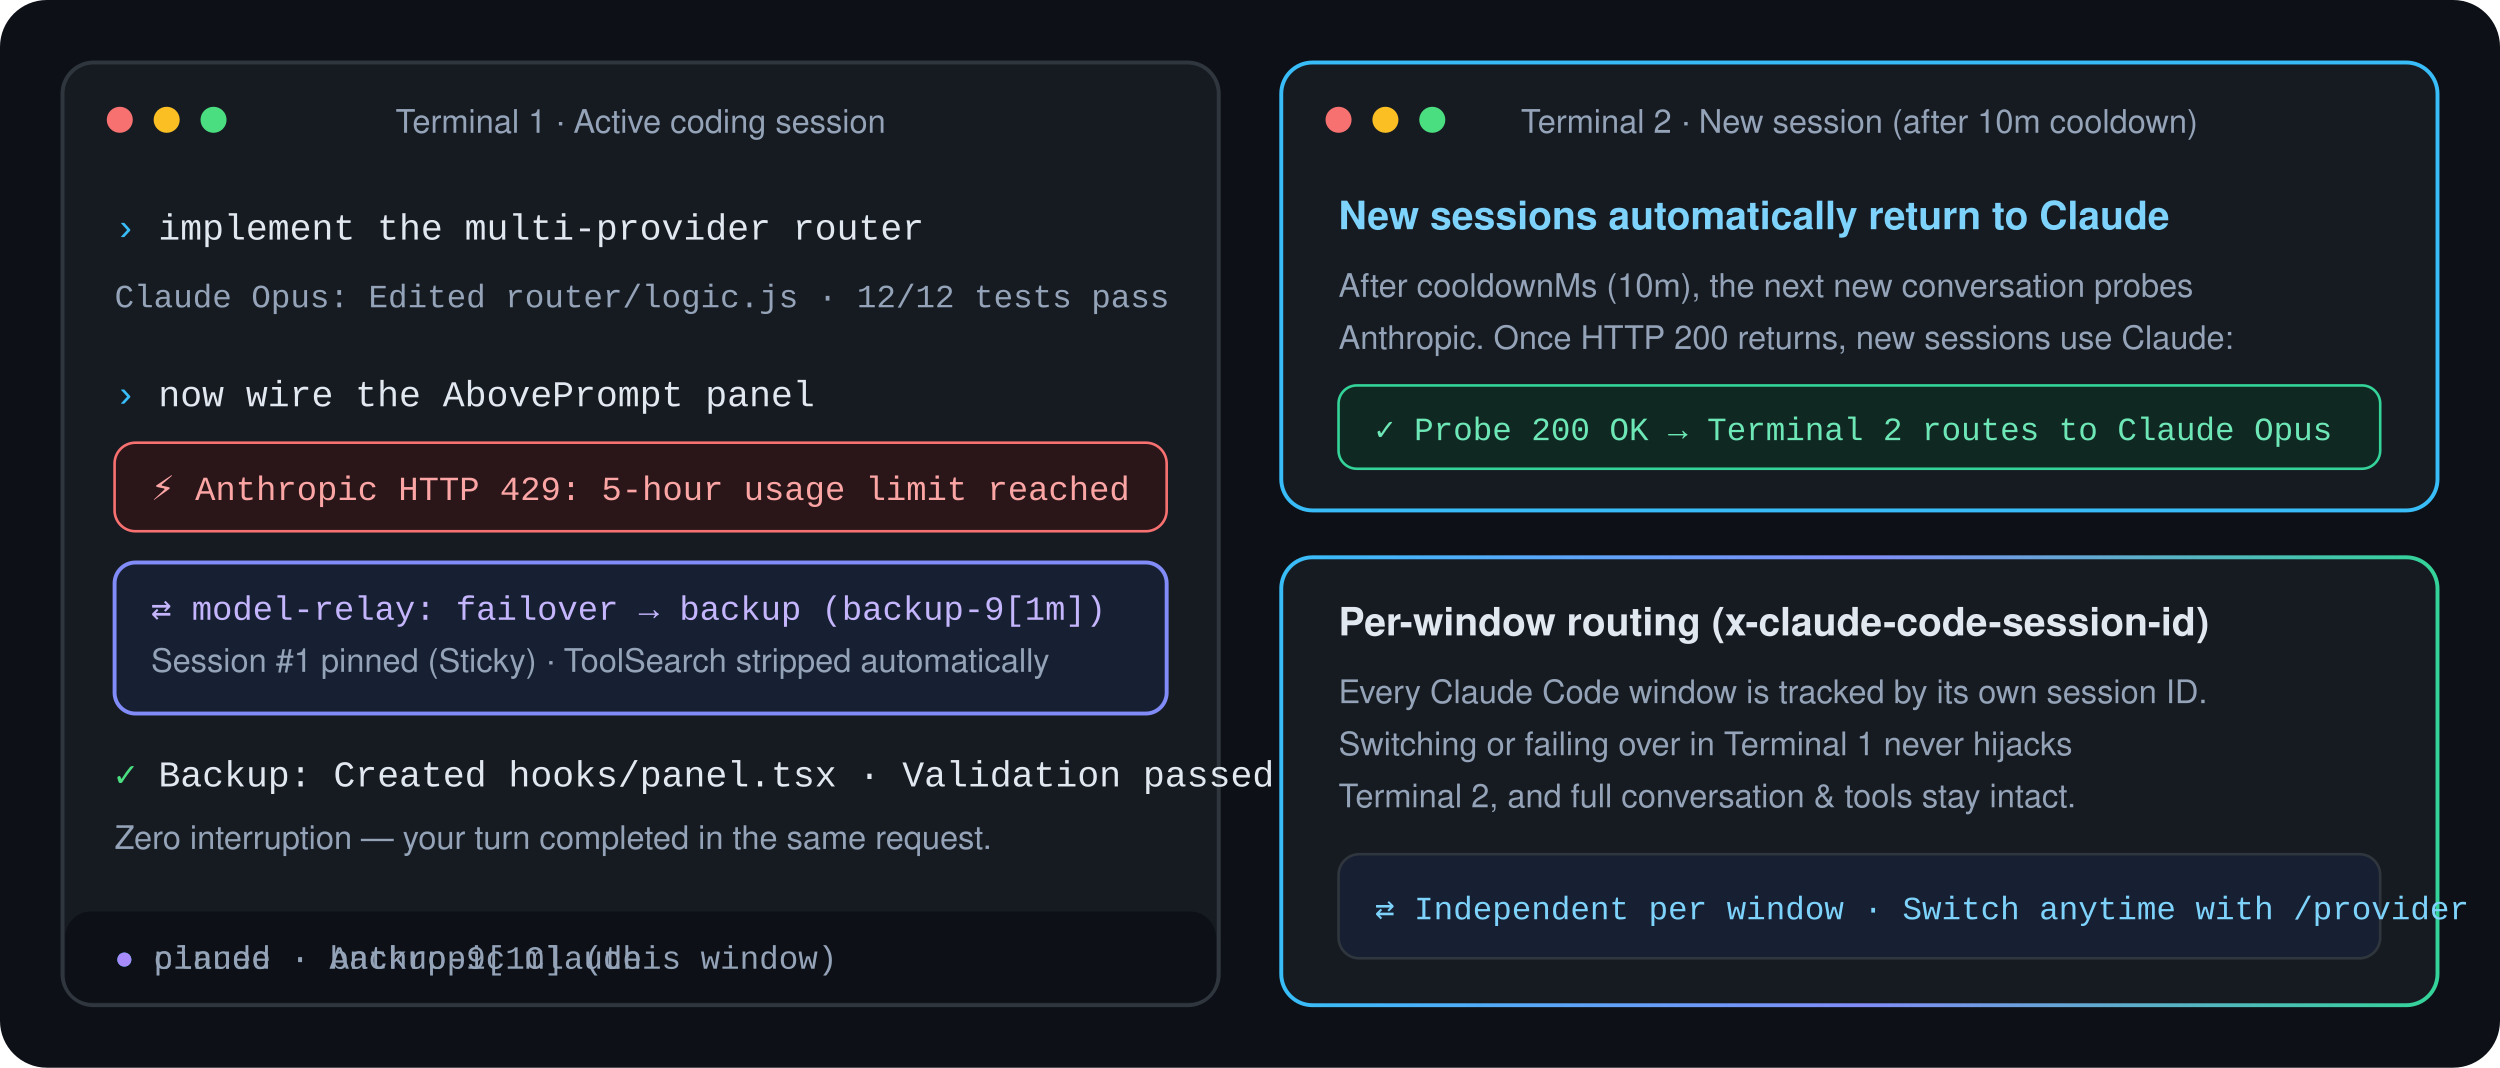
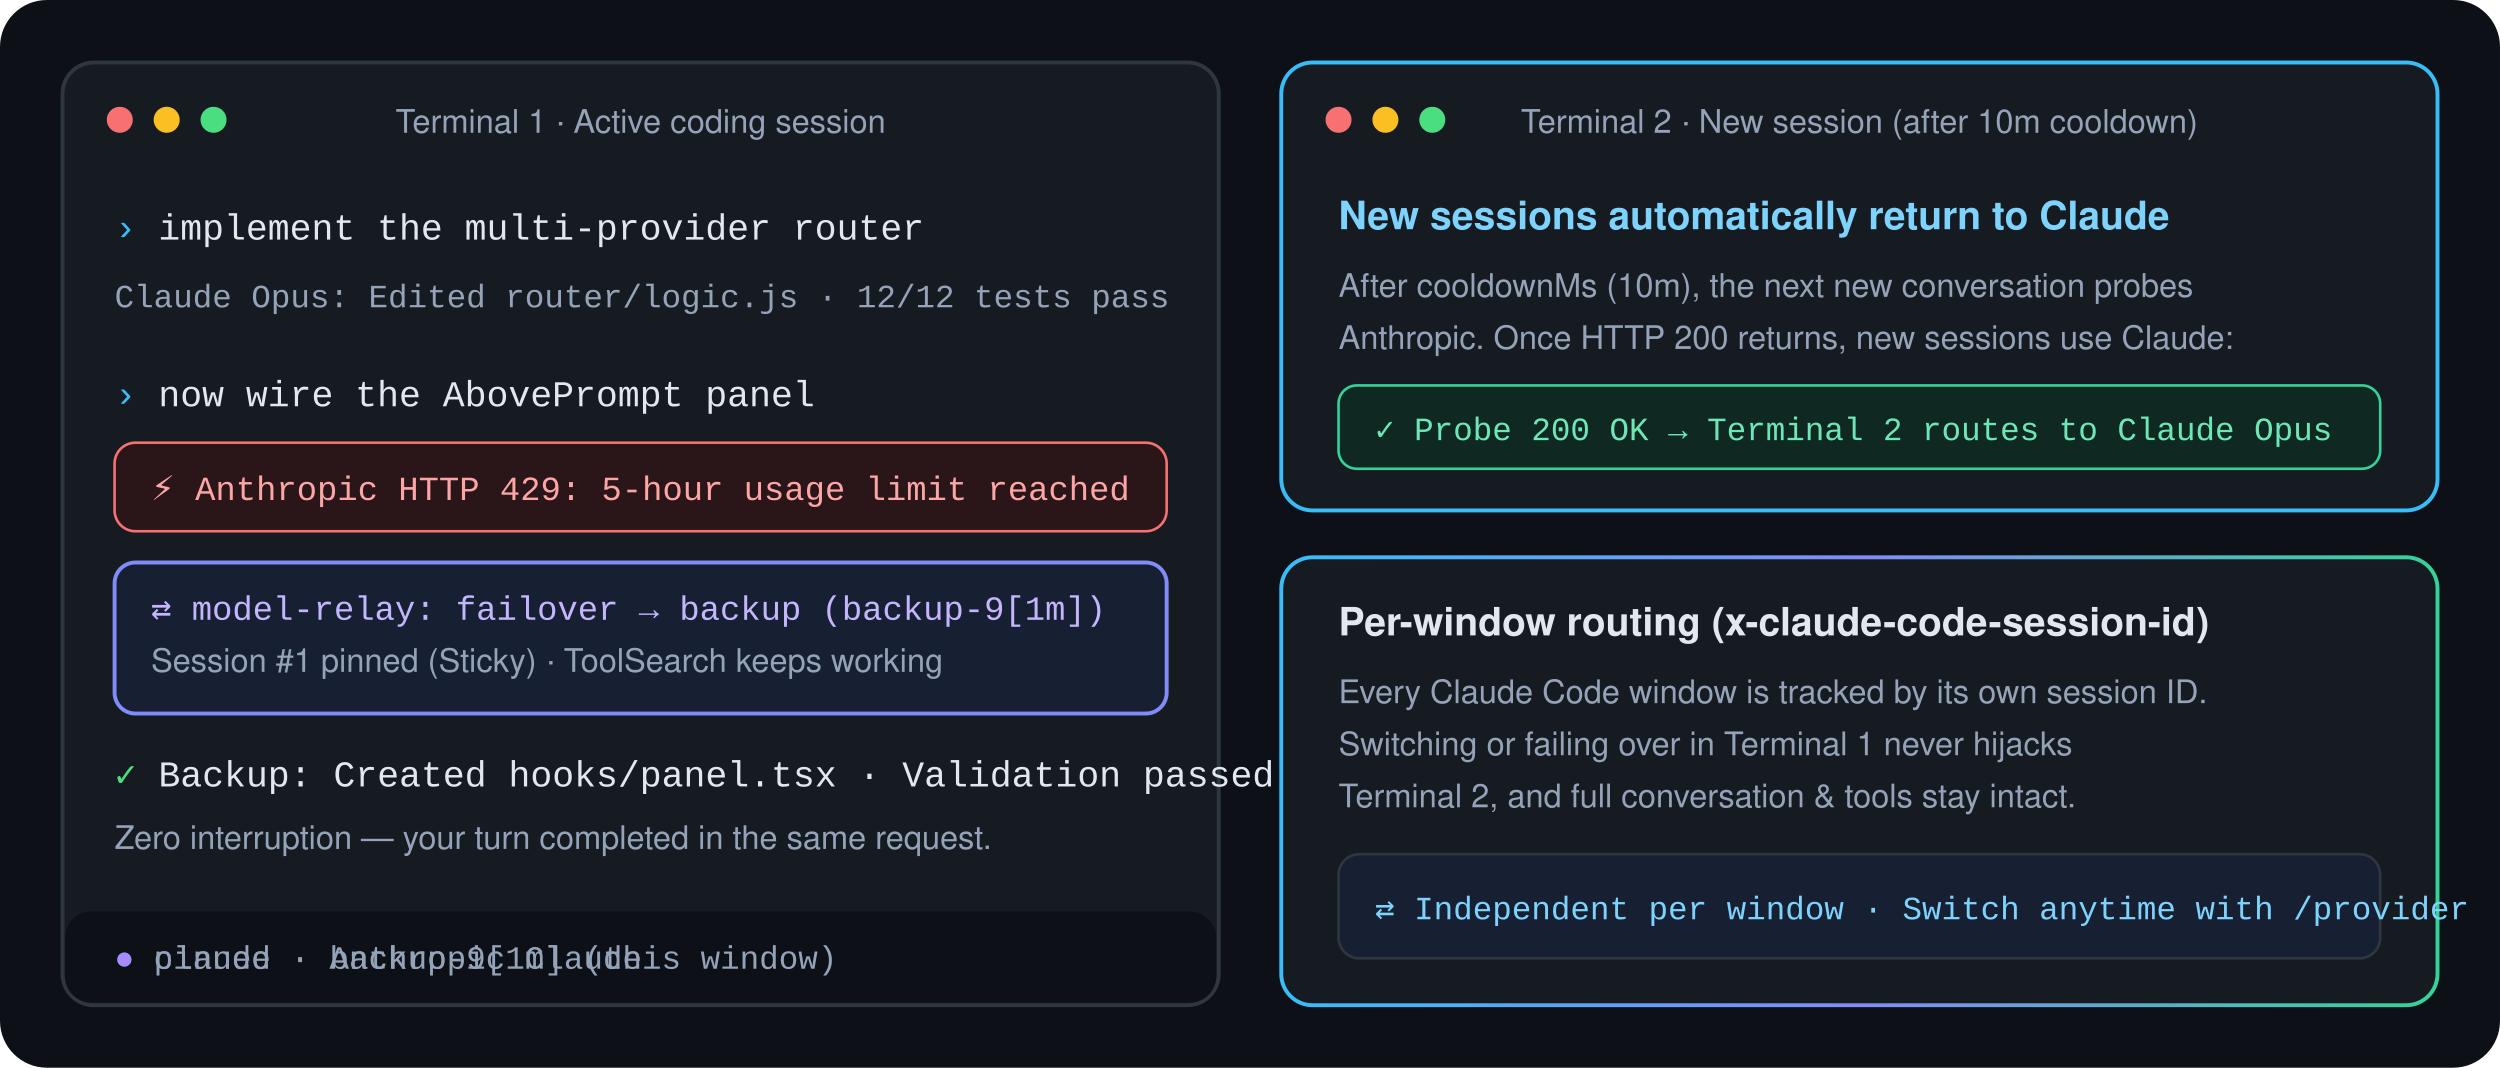
<svg xmlns="http://www.w3.org/2000/svg" width="960" height="410" viewBox="0 0 960 410" role="img" aria-label="Animation: a Claude Code session hits a 429 usage limit; model-relay seamlessly fails over to the backup provider and pins that window while new windows return to Claude after cooldown">
  <defs>
    <linearGradient id="accent" x1="0" y1="0" x2="1" y2="0">
      <stop offset="0" stop-color="#38bdf8" />
      <stop offset="0.5" stop-color="#818cf8" />
      <stop offset="1" stop-color="#34d399" />
    </linearGradient>
    <style>
      .mono { font-family: ui-monospace, SFMono-Regular, Menlo, Consolas, "Liberation Mono", monospace; }
      .sans { font-family: -apple-system, BlinkMacSystemFont, "Segoe UI", Helvetica, Arial, sans-serif; }
      .t { fill: #e2e8f0; font-size: 14px; }
      .m { fill: #94a3b8; font-size: 12.5px; }
      .s1 { animation: s1 12s linear infinite; } @keyframes s1 { 0%, 100% { opacity: 1; } }
      .s2 { animation: s2 12s linear infinite; } @keyframes s2 { 0%, 18% { opacity: 0; } 22%, 95% { opacity: 1; } 98%, 100% { opacity: 0; } }
      .s3 { animation: s3 12s linear infinite; } @keyframes s3 { 0%, 34% { opacity: 0; } 38%, 95% { opacity: 1; } 98%, 100% { opacity: 0; } }
      .s4 { animation: s4 12s linear infinite; } @keyframes s4 { 0%, 52% { opacity: 0; } 56%, 95% { opacity: 1; } 98%, 100% { opacity: 0; } }
      .s5 { animation: s5 12s linear infinite; } @keyframes s5 { 0%, 70% { opacity: 0; } 74%, 95% { opacity: 1; } 98%, 100% { opacity: 0; } }
      .st0 { animation: st0 12s linear infinite; } @keyframes st0 { 0%, 34% { opacity: 1; } 36%, 100% { opacity: 0; } }
      .st1 { animation: st1 12s linear infinite; } @keyframes st1 { 0%, 35% { opacity: 0; } 38%, 95% { opacity: 1; } 98%, 100% { opacity: 0; } }
    </style>
  </defs>
  <rect width="960" height="410" rx="18" fill="#0d1117" />
  <rect x="24" y="24" width="444" height="362" rx="12" fill="#161b22" stroke="#30363d" stroke-width="1.5" />
  <circle cx="46" cy="46" r="5" fill="#f87171" />
  <circle cx="64" cy="46" r="5" fill="#fbbf24" />
  <circle cx="82" cy="46" r="5" fill="#4ade80" />
  <text x="246" y="51" text-anchor="middle" class="sans m">Terminal 1 · Active coding session</text>
  <g class="s1">
    <text x="44" y="92" class="mono t">
      <tspan fill="#38bdf8">›</tspan> implement the multi-provider router</text>
    <text x="44" y="118" class="mono m">  Claude Opus: Edited router/logic.js · 12/12 tests pass</text>
  </g>
  <g class="s2">
    <text x="44" y="156" class="mono t">
      <tspan fill="#38bdf8">›</tspan> now wire the AbovePrompt panel</text>
    <rect x="44" y="170" width="404" height="34" rx="8" fill="#2a1519" stroke="#f87171" stroke-width="1" />
    <text x="58" y="192" class="mono" font-size="13" fill="#fca5a5">⚡ Anthropic HTTP 429: 5-hour usage limit reached</text>
  </g>
  <g class="s3">
    <rect x="44" y="216" width="404" height="58" rx="8" fill="#172033" stroke="#818cf8" stroke-width="1.5" />
    <text x="58" y="238" class="mono" font-size="13" fill="#c4b5fd">⇄ model-relay: failover → backup (backup-9[1m])</text>
-     <text x="58" y="258" class="sans m">Session #1 pinned (Sticky) · ToolSearch stripped automatically</text>
+     <text x="58" y="258" class="sans m">Session #1 pinned (Sticky) · ToolSearch keeps working</text>
  </g>
  <g class="s4">
    <text x="44" y="302" class="mono t">
      <tspan fill="#4ade80">✓</tspan> Backup: Created hooks/panel.tsx · Validation passed</text>
    <text x="44" y="326" class="sans m">  Zero interruption — your turn completed in the same request.</text>
  </g>
  <rect x="25" y="350" width="442" height="35" rx="10" fill="#0d1117" />
  <text x="44" y="372" class="mono m st0">
    <tspan fill="#38bdf8">●</tspan> claude · Anthropic Claude</text>
  <text x="44" y="372" class="mono m st1">
    <tspan fill="#a78bfa">●</tspan> pinned · backup-9[1m] (this window)</text>
  <rect x="492" y="24" width="444" height="172" rx="12" fill="#161b22" stroke="#38bdf8" stroke-width="1.5" />
  <circle cx="514" cy="46" r="5" fill="#f87171" />
  <circle cx="532" cy="46" r="5" fill="#fbbf24" />
  <circle cx="550" cy="46" r="5" fill="#4ade80" />
  <text x="714" y="51" text-anchor="middle" class="sans m">Terminal 2 · New session (after 10m cooldown)</text>
  <text x="514" y="88" class="sans" font-size="15" font-weight="600" fill="#7dd3fc">New sessions automatically return to Claude</text>
  <text x="514" y="114" class="sans m">After cooldownMs (10m), the next new conversation probes</text>
  <text x="514" y="134" class="sans m">Anthropic. Once HTTP 200 returns, new sessions use Claude:</text>
  <g class="s5">
    <rect x="514" y="148" width="400" height="32" rx="7" fill="#0f2922" stroke="#34d399" stroke-width="1" />
    <text x="528" y="169" class="mono" font-size="12.5" fill="#6ee7b7">✓ Probe 200 OK → Terminal 2 routes to Claude Opus</text>
  </g>
  <rect x="492" y="214" width="444" height="172" rx="12" fill="#161b22" stroke="url(#accent)" stroke-width="1.5" />
  <text x="514" y="244" class="sans" font-size="15" font-weight="600" fill="#e2e8f0">Per-window routing (x-claude-code-session-id)</text>
  <text x="514" y="270" class="sans m">Every Claude Code window is tracked by its own session ID.</text>
  <text x="514" y="290" class="sans m">Switching or failing over in Terminal 1 never hijacks</text>
  <text x="514" y="310" class="sans m">Terminal 2, and full conversation &amp; tools stay intact.</text>
  <rect x="514" y="328" width="400" height="40" rx="8" fill="#172033" stroke="#30363d" />
  <text x="528" y="353" class="mono" font-size="12.5" fill="#7dd3fc">⇄ Independent per window · Switch anytime with /provider</text>
</svg>
